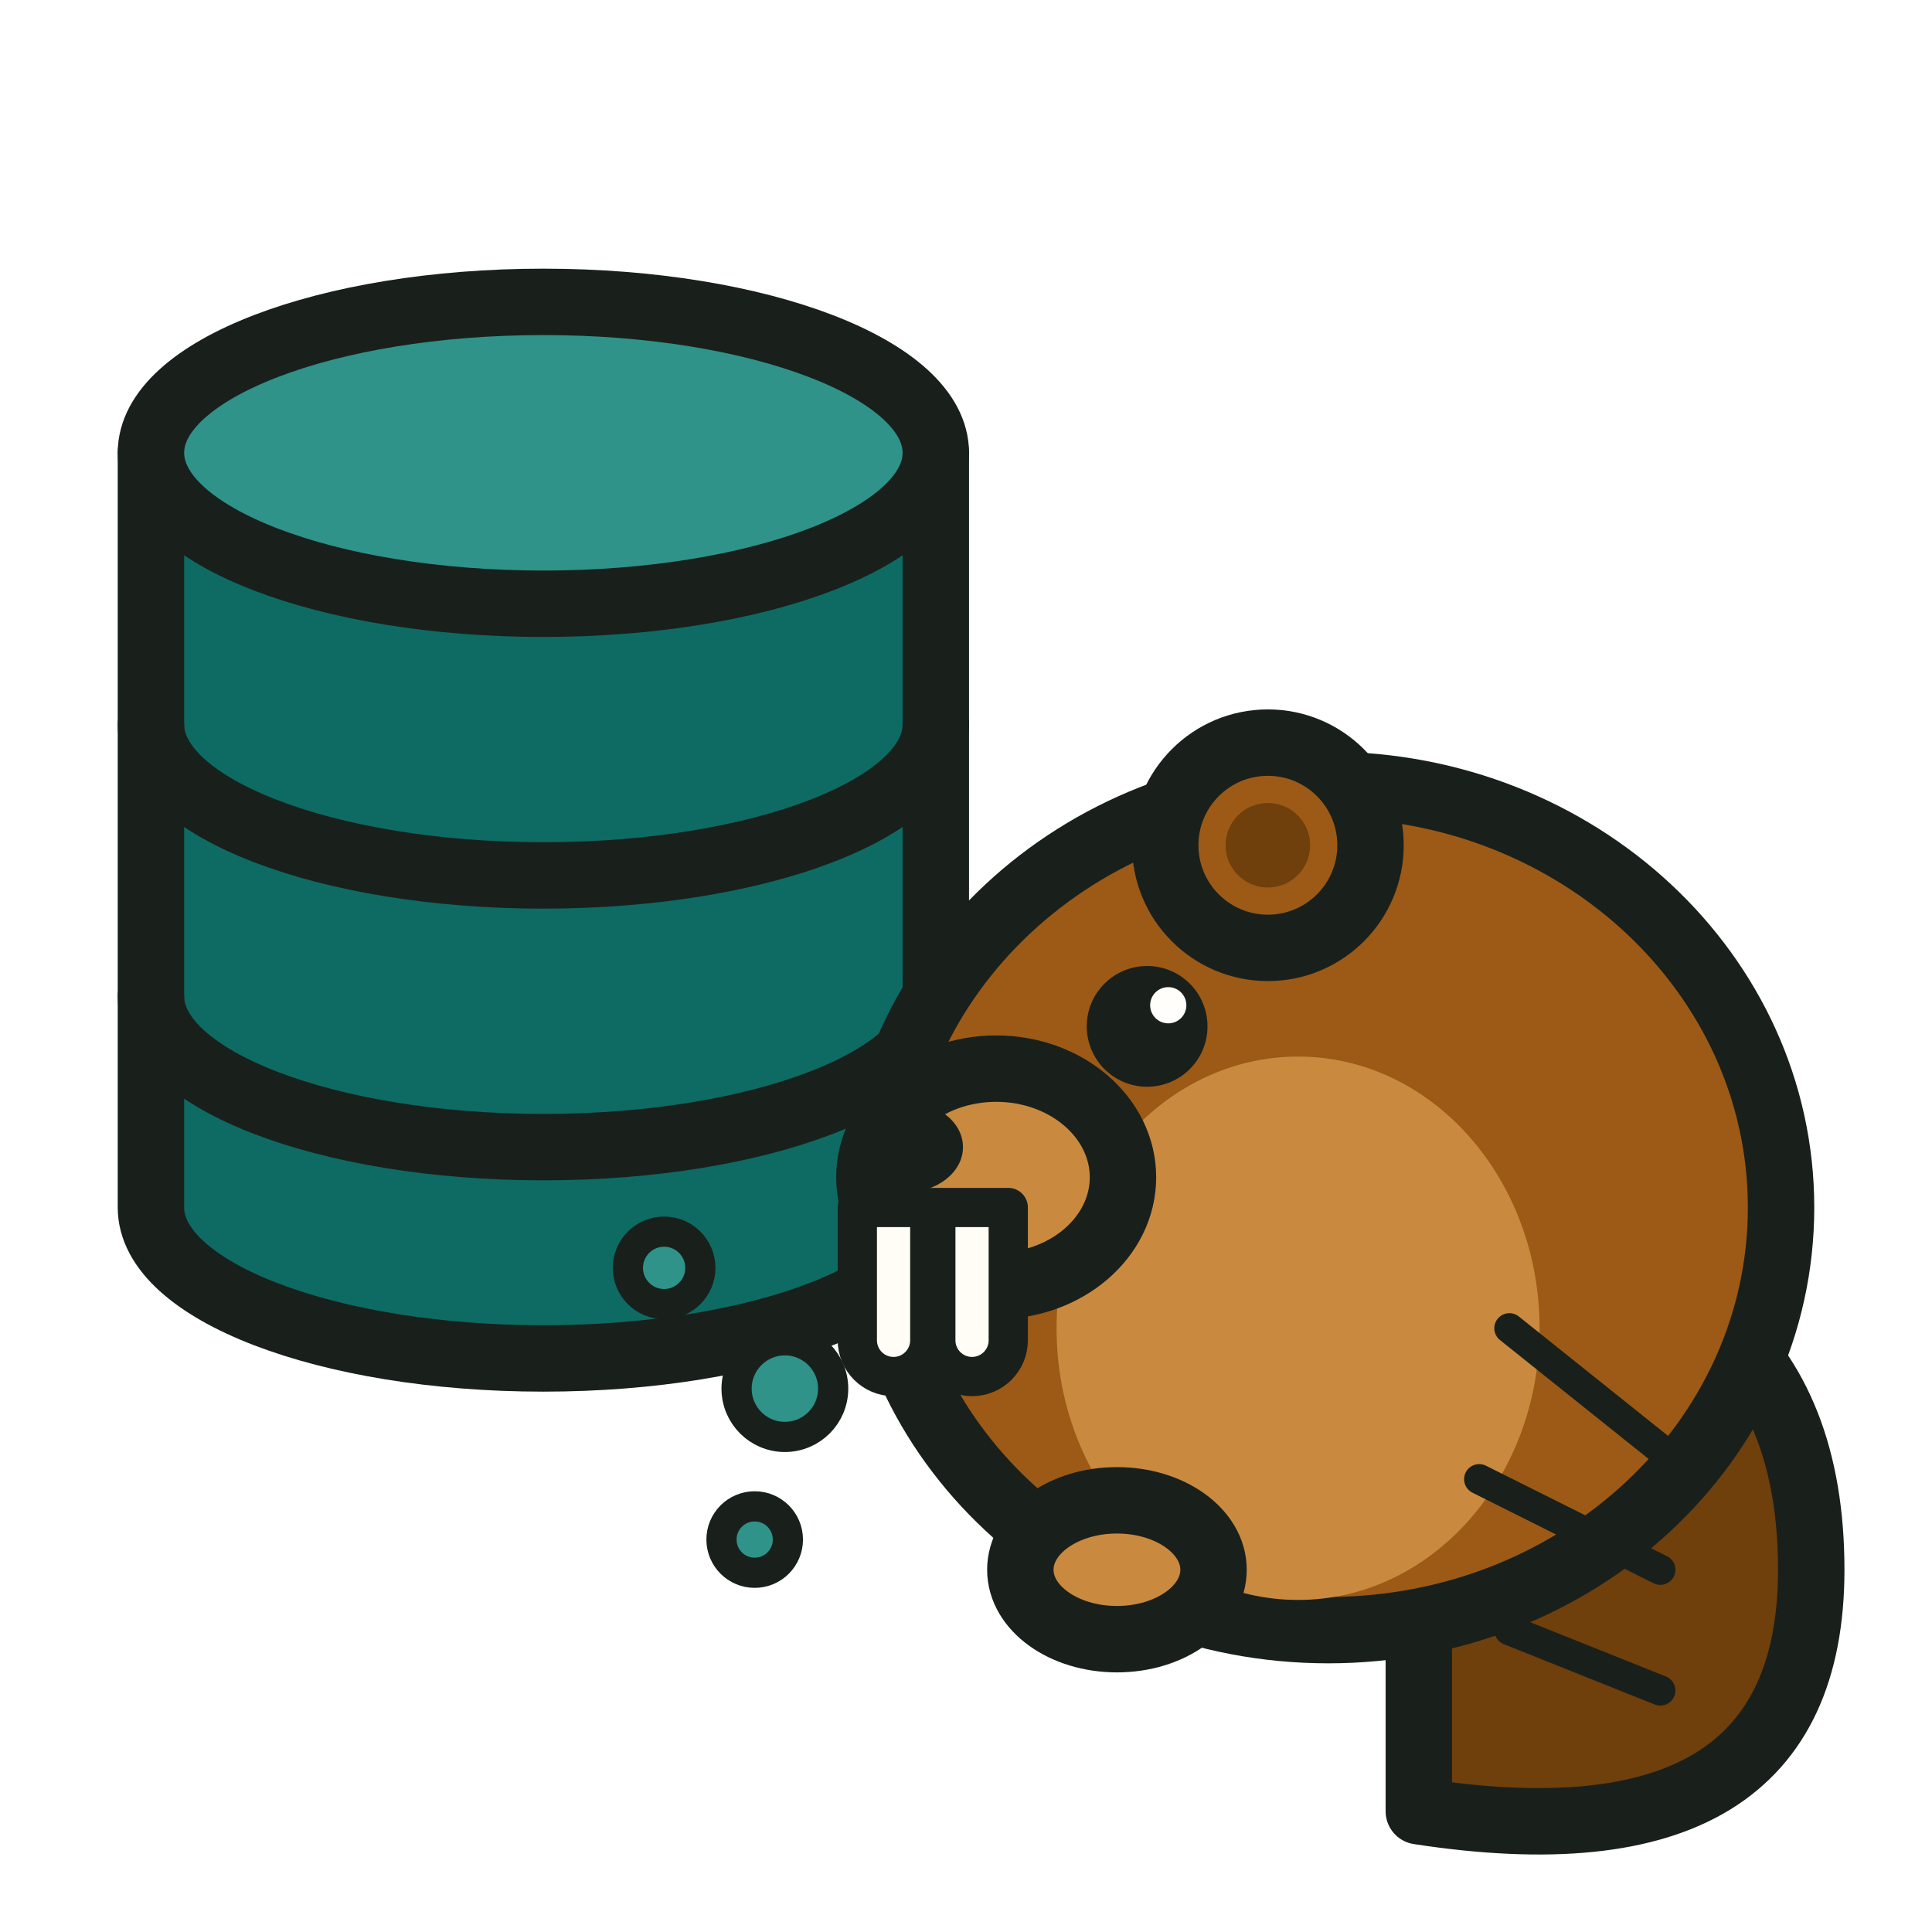
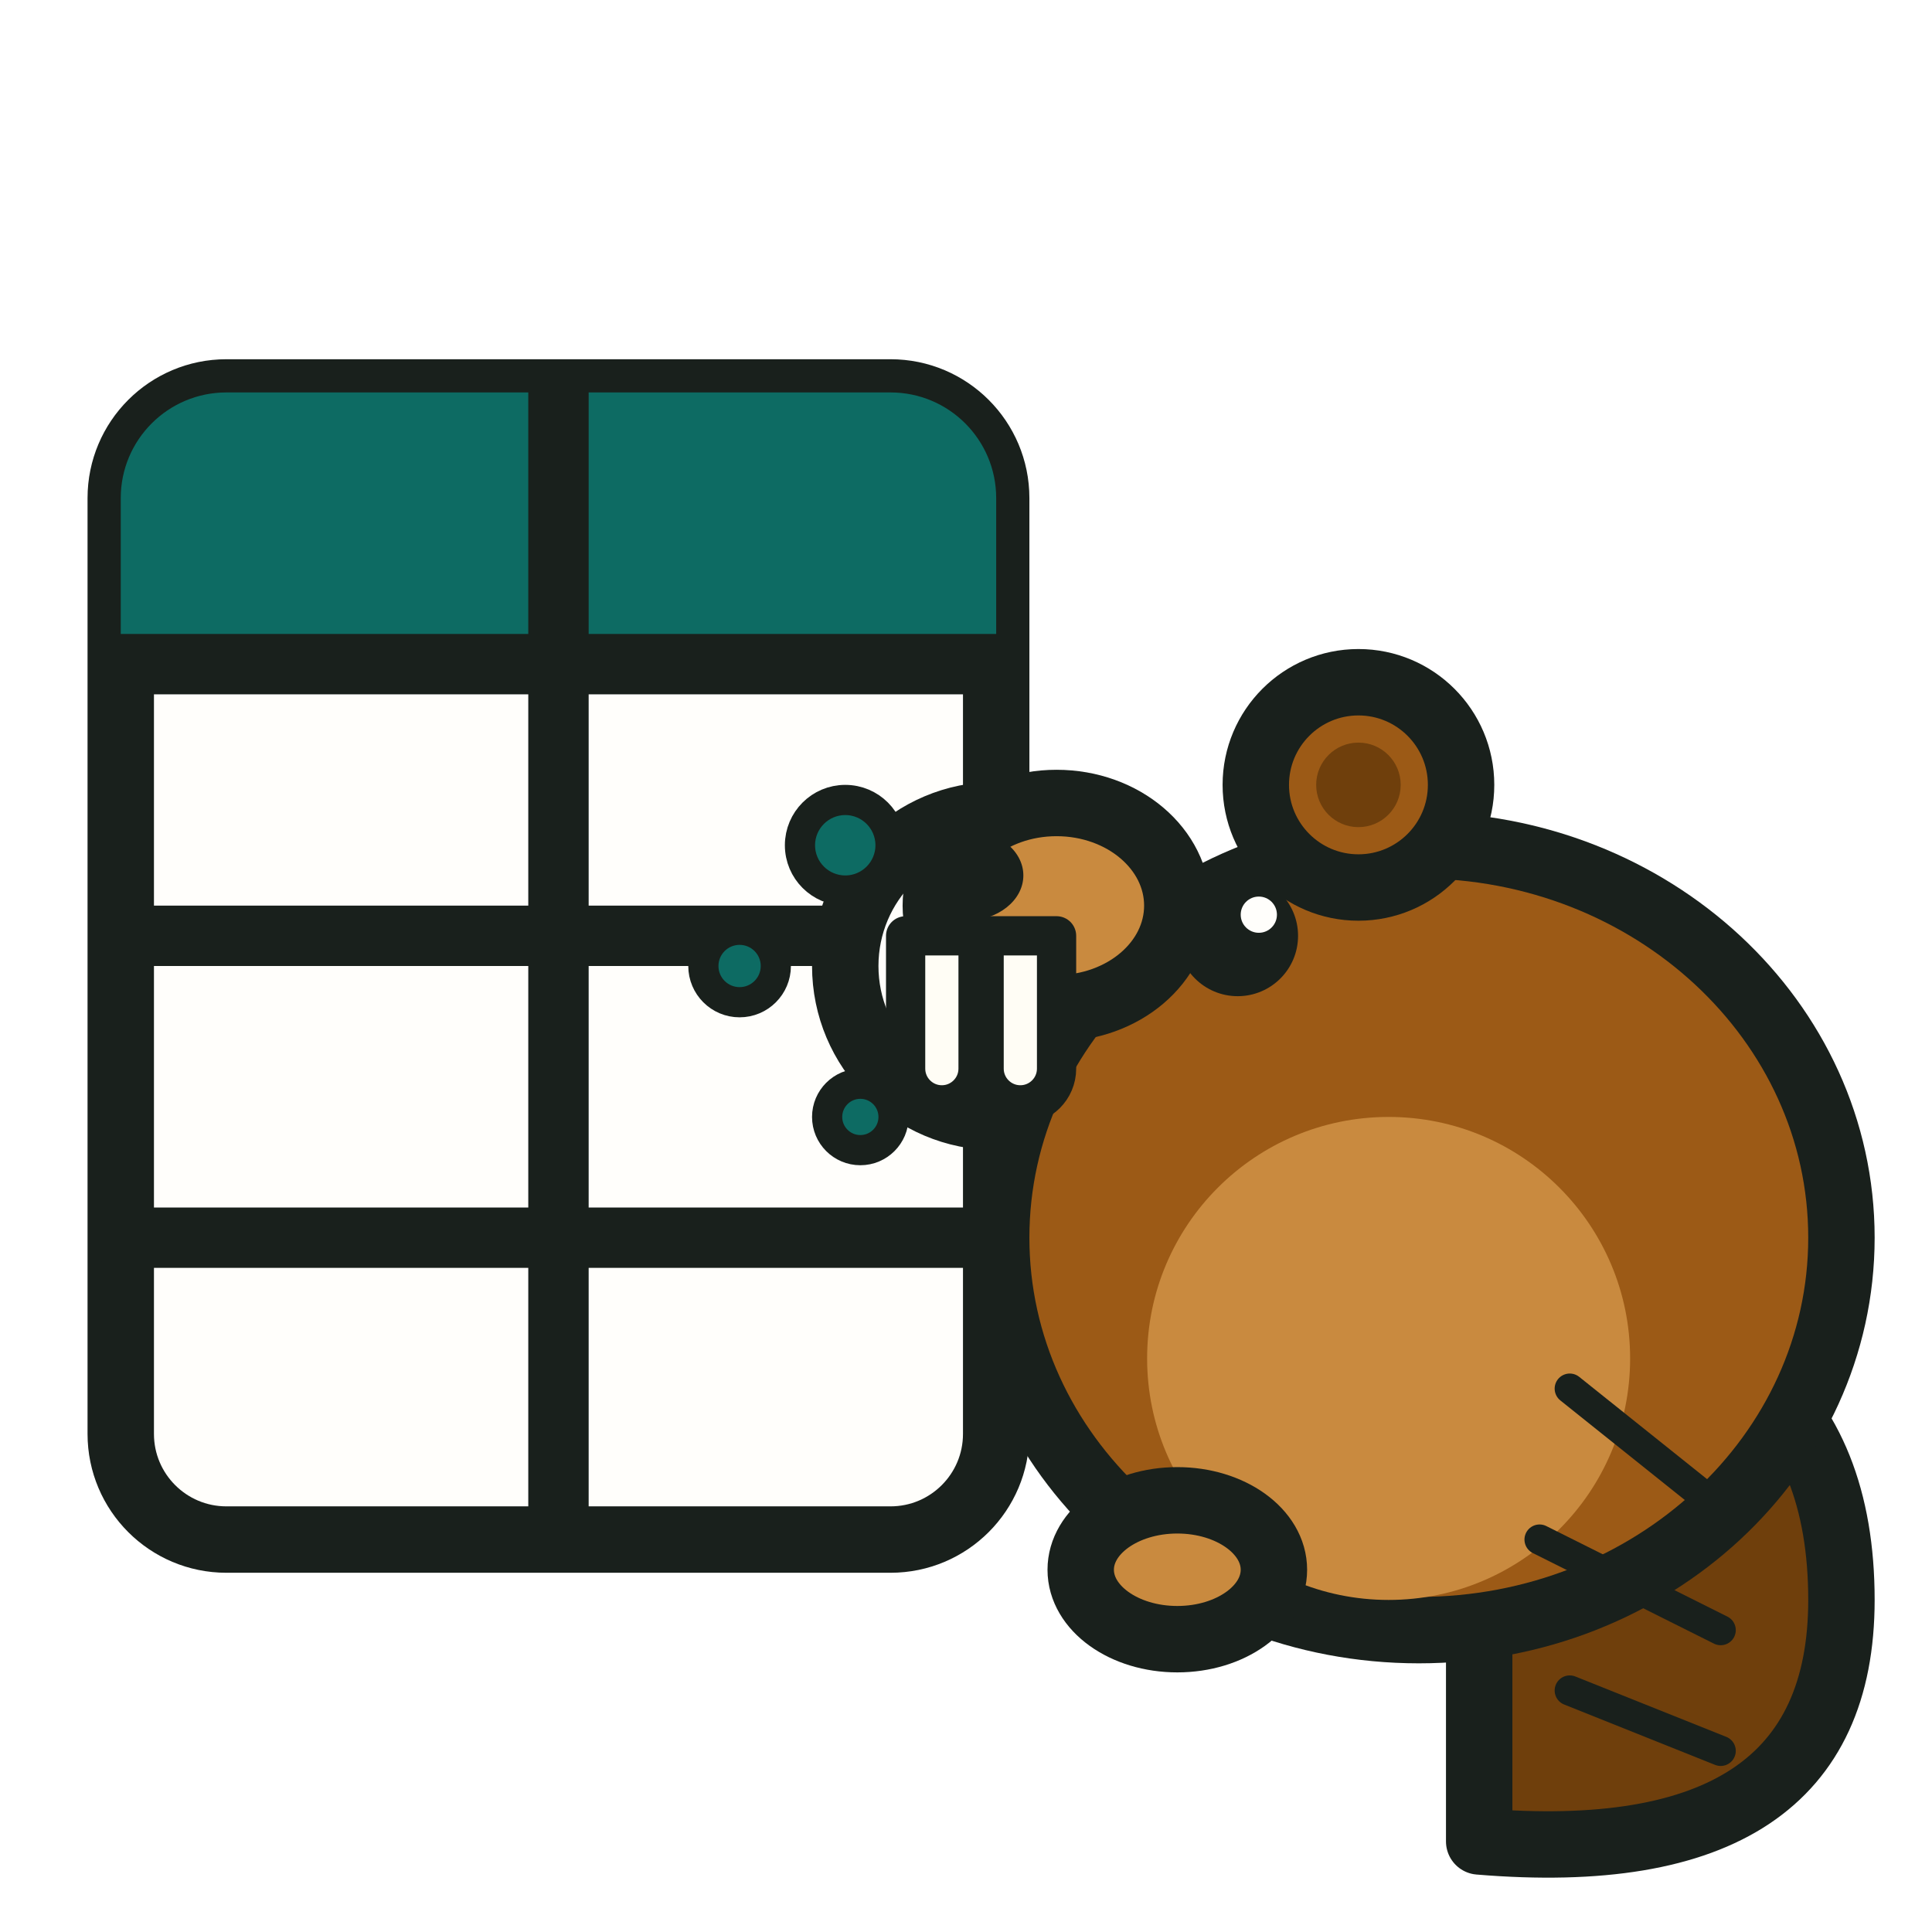
- <svg xmlns="http://www.w3.org/2000/svg" viewBox="0 0 64 64" fill="none" role="img" aria-label="A beaver gnawing a database table">
-   <g stroke="#19201c" stroke-width="2.2" stroke-linecap="round" stroke-linejoin="round">
-     <path d="M5 15 L5 40 A13 5 0 0 0 31 40 L31 15" fill="#0d6b63" />
-     <ellipse cx="18" cy="15" rx="13" ry="5" fill="#2f9389" />
-     <path d="M5 24 A13 5 0 0 0 31 24" fill="none" />
-     <path d="M5 33 A13 5 0 0 0 31 33" fill="none" />
+ <svg xmlns="http://www.w3.org/2000/svg" viewBox="0 0 64 64" fill="none" role="img" aria-label="A beaver gnawing a data table">
+   <rect x="4" y="13" width="29" height="38" rx="3.5" fill="#fffefb" stroke="#19201c" stroke-width="2.2" />
+   <path d="M4 16.5 A3.5 3.5 0 0 1 7.5 13 H29.5 A3.5 3.5 0 0 1 33 16.5 V22 H4 Z" fill="#0d6b63" />
+   <g stroke="#19201c" stroke-width="2" stroke-linecap="round">
+     <path d="M4 22 H33" />
+     <path d="M18.5 13 V51" />
+     <path d="M4 31 H33" />
+     <path d="M4 41 H33" />
  </g>
-   <g fill="#2f9389" stroke="#19201c" stroke-width="1">
-     <circle cx="26" cy="46" r="1.6" />
-     <circle cx="22" cy="42" r="1.2" />
-     <circle cx="25" cy="51" r="1.1" />
+   <path d="M33 27 A5 5 0 0 0 33 37 Z" fill="#fffefb" />
+   <path d="M33 27 A5 5 0 0 0 33 37" fill="none" stroke="#19201c" stroke-width="2.2" stroke-linecap="round" />
+   <g fill="#0d6b63" stroke="#19201c" stroke-width="1">
+     <circle cx="28" cy="28" r="1.5" />
+     <circle cx="24.5" cy="32" r="1.2" />
+     <circle cx="28.5" cy="37" r="1.1" />
  </g>
  <g stroke="#19201c" stroke-width="2.2" stroke-linecap="round" stroke-linejoin="round">
-     <path d="M47 41 q13 0 13 11 q0 10 -13 8 z" fill="#6f3f0c" />
-     <ellipse cx="44" cy="40" rx="15" ry="14" fill="#9c5a16" />
-     <ellipse cx="43" cy="44" rx="8" ry="9" fill="#c98a3f" stroke="none" />
-     <ellipse cx="37" cy="52" rx="3.2" ry="2.3" fill="#c98a3f" />
-     <circle cx="42" cy="28" r="3.4" fill="#9c5a16" />
-     <ellipse cx="33" cy="39" rx="4.2" ry="3.6" fill="#c98a3f" />
-     <path d="M28.4 40 h2.4 v4.4 a1.2 1.2 0 0 1 -2.4 0 z" fill="#fffdf5" stroke-width="1.3" />
-     <path d="M31 40 h2.4 v4.4 a1.2 1.2 0 0 1 -2.4 0 z" fill="#fffdf5" stroke-width="1.3" />
+     <path d="M49 43 q12 0 12 10 q0 9 -12 8 z" fill="#6f3f0c" />
+     <ellipse cx="47" cy="41" rx="14" ry="13" fill="#9c5a16" />
+     <ellipse cx="46" cy="45" rx="8" ry="8" fill="#c98a3f" stroke="none" />
+     <ellipse cx="39" cy="52" rx="3.2" ry="2.3" fill="#c98a3f" />
+     <circle cx="45" cy="26" r="3.4" fill="#9c5a16" />
+     <ellipse cx="35" cy="30" rx="4" ry="3.4" fill="#c98a3f" />
+     <path d="M30 31 h2.4 v4.4 a1.2 1.2 0 0 1 -2.4 0 z" fill="#fffdf5" stroke-width="1.3" />
+     <path d="M32.6 31 h2.4 v4.4 a1.2 1.2 0 0 1 -2.4 0 z" fill="#fffdf5" stroke-width="1.3" />
  </g>
  <g stroke="#19201c" stroke-width="1" stroke-linecap="round">
-     <path d="M50 44 l5 4" />
-     <path d="M49 49 l6 3" />
-     <path d="M50 54 l5 2" />
+     <path d="M52 46 l5 4" />
+     <path d="M51 51 l6 3" />
+     <path d="M52 56 l5 2" />
  </g>
-   <circle cx="42" cy="28" r="1.4" fill="#6f3f0c" />
-   <circle cx="38" cy="34" r="2" fill="#19201c" />
-   <circle cx="38.7" cy="33.3" r="0.6" fill="#fffefb" />
-   <ellipse cx="30" cy="38" rx="1.9" ry="1.5" fill="#19201c" />
+   <circle cx="45" cy="26" r="1.4" fill="#6f3f0c" />
+   <circle cx="41" cy="31" r="2" fill="#19201c" />
+   <circle cx="41.7" cy="30.3" r="0.6" fill="#fffefb" />
+   <ellipse cx="32" cy="29" rx="1.9" ry="1.5" fill="#19201c" />
</svg>
